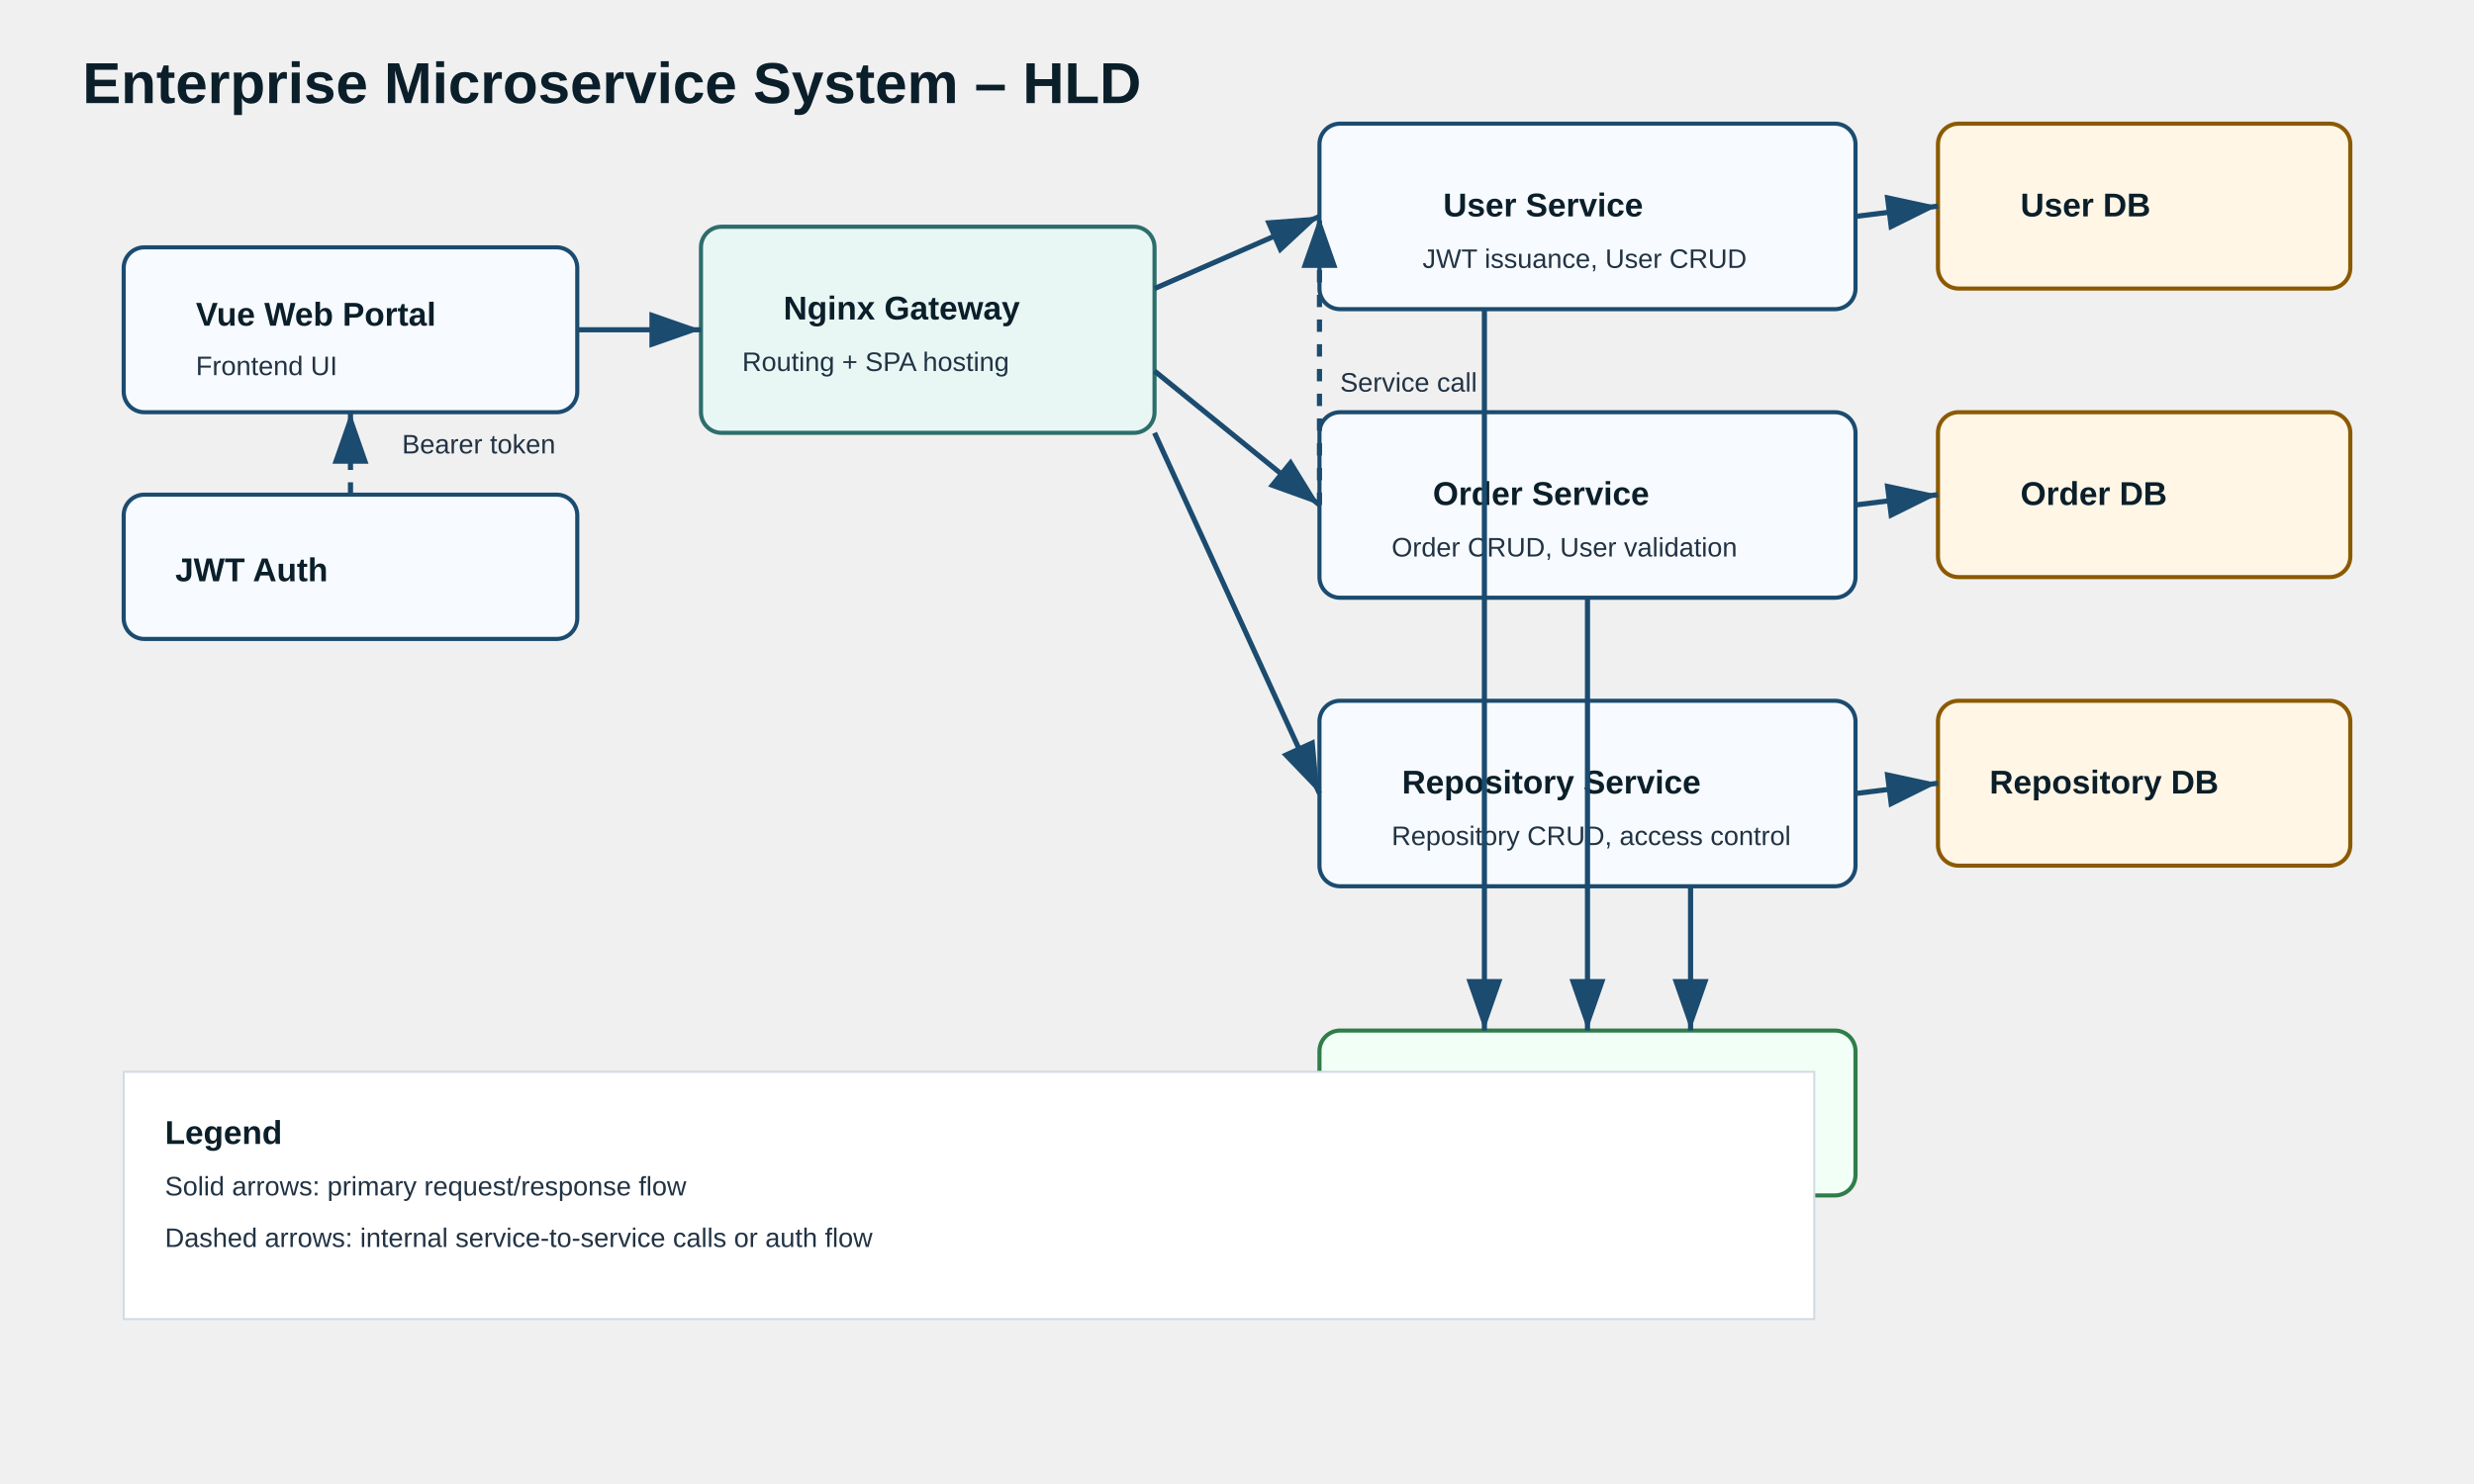
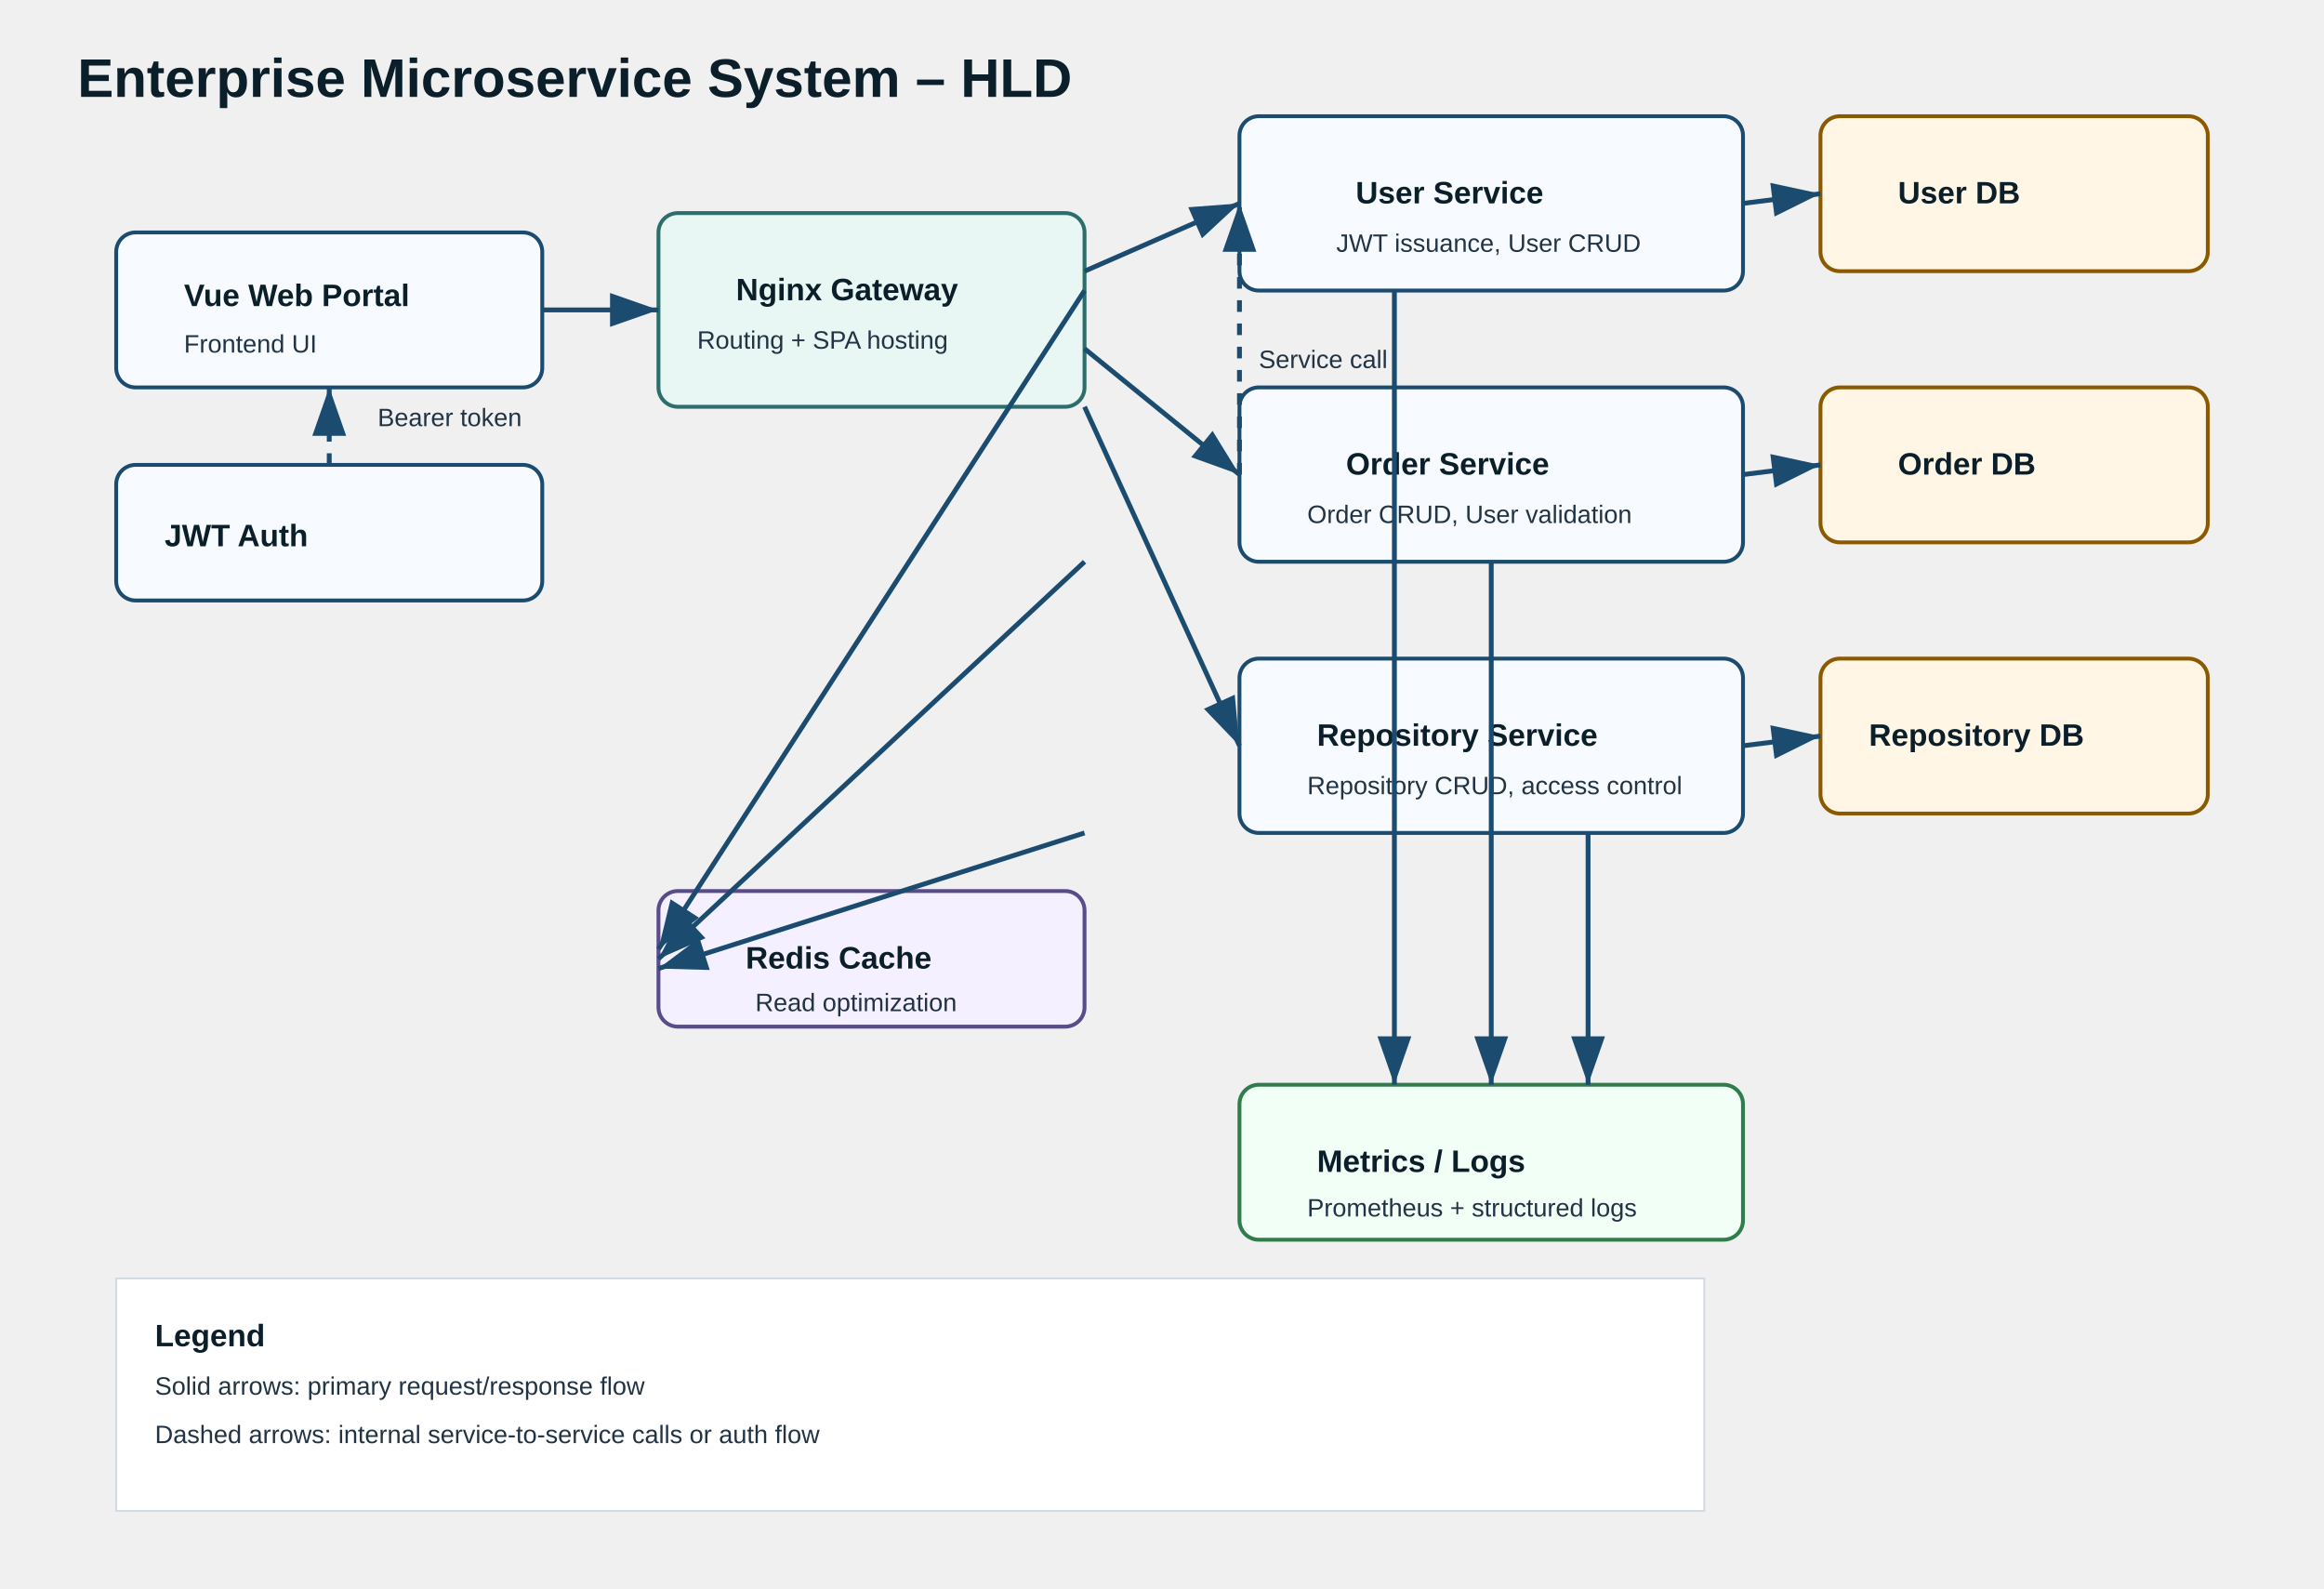
- <svg xmlns="http://www.w3.org/2000/svg" width="1200" height="720" viewBox="0 0 1200 720">
+ <svg xmlns="http://www.w3.org/2000/svg" width="1200" height="820" viewBox="0 0 1200 820">
  <defs>
    <style>
      .title { font: 700 28px Arial, sans-serif; fill: #0b1f2a; }
      .label { font: 600 16px Arial, sans-serif; fill: #0b1f2a; }
      .small { font: 400 13px Arial, sans-serif; fill: #234; }
      .box { fill: #f7fbff; stroke: #1b4b6f; stroke-width: 2; rx: 10; }
      .gateway { fill: #e9f7f4; stroke: #2c6e6b; stroke-width: 2; rx: 10; }
      .db { fill: #fff6e6; stroke: #8b5a00; stroke-width: 2; rx: 10; }
      .obs { fill: #f2fff7; stroke: #2f7d4a; stroke-width: 2; rx: 10; }
+       .cache { fill: #f4f0ff; stroke: #5a4b8a; stroke-width: 2; rx: 10; }
      .arrow { stroke: #1b4b6f; stroke-width: 2.5; fill: none; marker-end: url(#arrowhead); }
      .dashed { stroke-dasharray: 6 6; }
    </style>
    <marker id="arrowhead" markerWidth="10" markerHeight="7" refX="10" refY="3.5" orient="auto">
      <polygon points="0 0, 10 3.5, 0 7" fill="#1b4b6f" />
    </marker>
  </defs>
  <text x="40" y="50" class="title">Enterprise Microservice System – HLD</text>
  <rect x="60" y="120" width="220" height="80" class="box" />
  <text x="95" y="158" class="label">Vue Web Portal</text>
  <text x="95" y="182" class="small">Frontend UI</text>
  <rect x="340" y="110" width="220" height="100" class="gateway" />
  <text x="380" y="155" class="label">Nginx Gateway</text>
  <text x="360" y="180" class="small">Routing + SPA hosting</text>
  <rect x="640" y="60" width="260" height="90" class="box" />
  <text x="700" y="105" class="label">User Service</text>
  <text x="690" y="130" class="small">JWT issuance, User CRUD</text>
  <rect x="640" y="200" width="260" height="90" class="box" />
  <text x="695" y="245" class="label">Order Service</text>
  <text x="675" y="270" class="small">Order CRUD, User validation</text>
  <rect x="640" y="340" width="260" height="90" class="box" />
  <text x="680" y="385" class="label">Repository Service</text>
  <text x="675" y="410" class="small">Repository CRUD, access control</text>
  <rect x="940" y="60" width="200" height="80" class="db" />
  <text x="980" y="105" class="label">User DB</text>
  <rect x="940" y="200" width="200" height="80" class="db" />
  <text x="980" y="245" class="label">Order DB</text>
  <rect x="940" y="340" width="200" height="80" class="db" />
  <text x="965" y="385" class="label">Repository DB</text>
-   <rect x="640" y="500" width="260" height="80" class="obs" />
-   <text x="680" y="545" class="label">Metrics / Logs</text>
-   <text x="675" y="568" class="small">Prometheus + structured logs</text>
+   <rect x="340" y="460" width="220" height="70" class="cache" />
+   <text x="385" y="500" class="label">Redis Cache</text>
+   <text x="390" y="522" class="small">Read optimization</text>
+   <rect x="640" y="560" width="260" height="80" class="obs" />
+   <text x="680" y="605" class="label">Metrics / Logs</text>
+   <text x="675" y="628" class="small">Prometheus + structured logs</text>
  <rect x="60" y="240" width="220" height="70" class="box" />
  <text x="85" y="282" class="label">JWT Auth</text>
  <line x1="280" y1="160" x2="340" y2="160" class="arrow" />
  <line x1="560" y1="140" x2="640" y2="105" class="arrow" />
  <line x1="560" y1="180" x2="640" y2="245" class="arrow" />
  <line x1="560" y1="210" x2="640" y2="385" class="arrow" />
  <line x1="900" y1="105" x2="940" y2="100" class="arrow" />
  <line x1="900" y1="245" x2="940" y2="240" class="arrow" />
  <line x1="900" y1="385" x2="940" y2="380" class="arrow" />
+   <line x1="560" y1="150" x2="340" y2="490" class="arrow" />
+   <line x1="560" y1="290" x2="340" y2="495" class="arrow" />
+   <line x1="560" y1="430" x2="340" y2="500" class="arrow" />
  <line x1="640" y1="245" x2="640" y2="105" class="arrow dashed" />
  <text x="650" y="190" class="small">Service call</text>
  <line x1="170" y1="240" x2="170" y2="200" class="arrow dashed" />
  <text x="195" y="220" class="small">Bearer token</text>
-   <line x1="720" y1="150" x2="720" y2="500" class="arrow" />
-   <line x1="770" y1="290" x2="770" y2="500" class="arrow" />
-   <line x1="820" y1="430" x2="820" y2="500" class="arrow" />
-   <rect x="60" y="520" width="820" height="120" fill="#ffffff" stroke="#d2dbe3" />
-   <text x="80" y="555" class="label">Legend</text>
-   <text x="80" y="580" class="small">Solid arrows: primary request/response flow</text>
-   <text x="80" y="605" class="small">Dashed arrows: internal service-to-service calls or auth flow</text>
+   <line x1="720" y1="150" x2="720" y2="560" class="arrow" />
+   <line x1="770" y1="290" x2="770" y2="560" class="arrow" />
+   <line x1="820" y1="430" x2="820" y2="560" class="arrow" />
+   <rect x="60" y="660" width="820" height="120" fill="#ffffff" stroke="#d2dbe3" />
+   <text x="80" y="695" class="label">Legend</text>
+   <text x="80" y="720" class="small">Solid arrows: primary request/response flow</text>
+   <text x="80" y="745" class="small">Dashed arrows: internal service-to-service calls or auth flow</text>
</svg>
